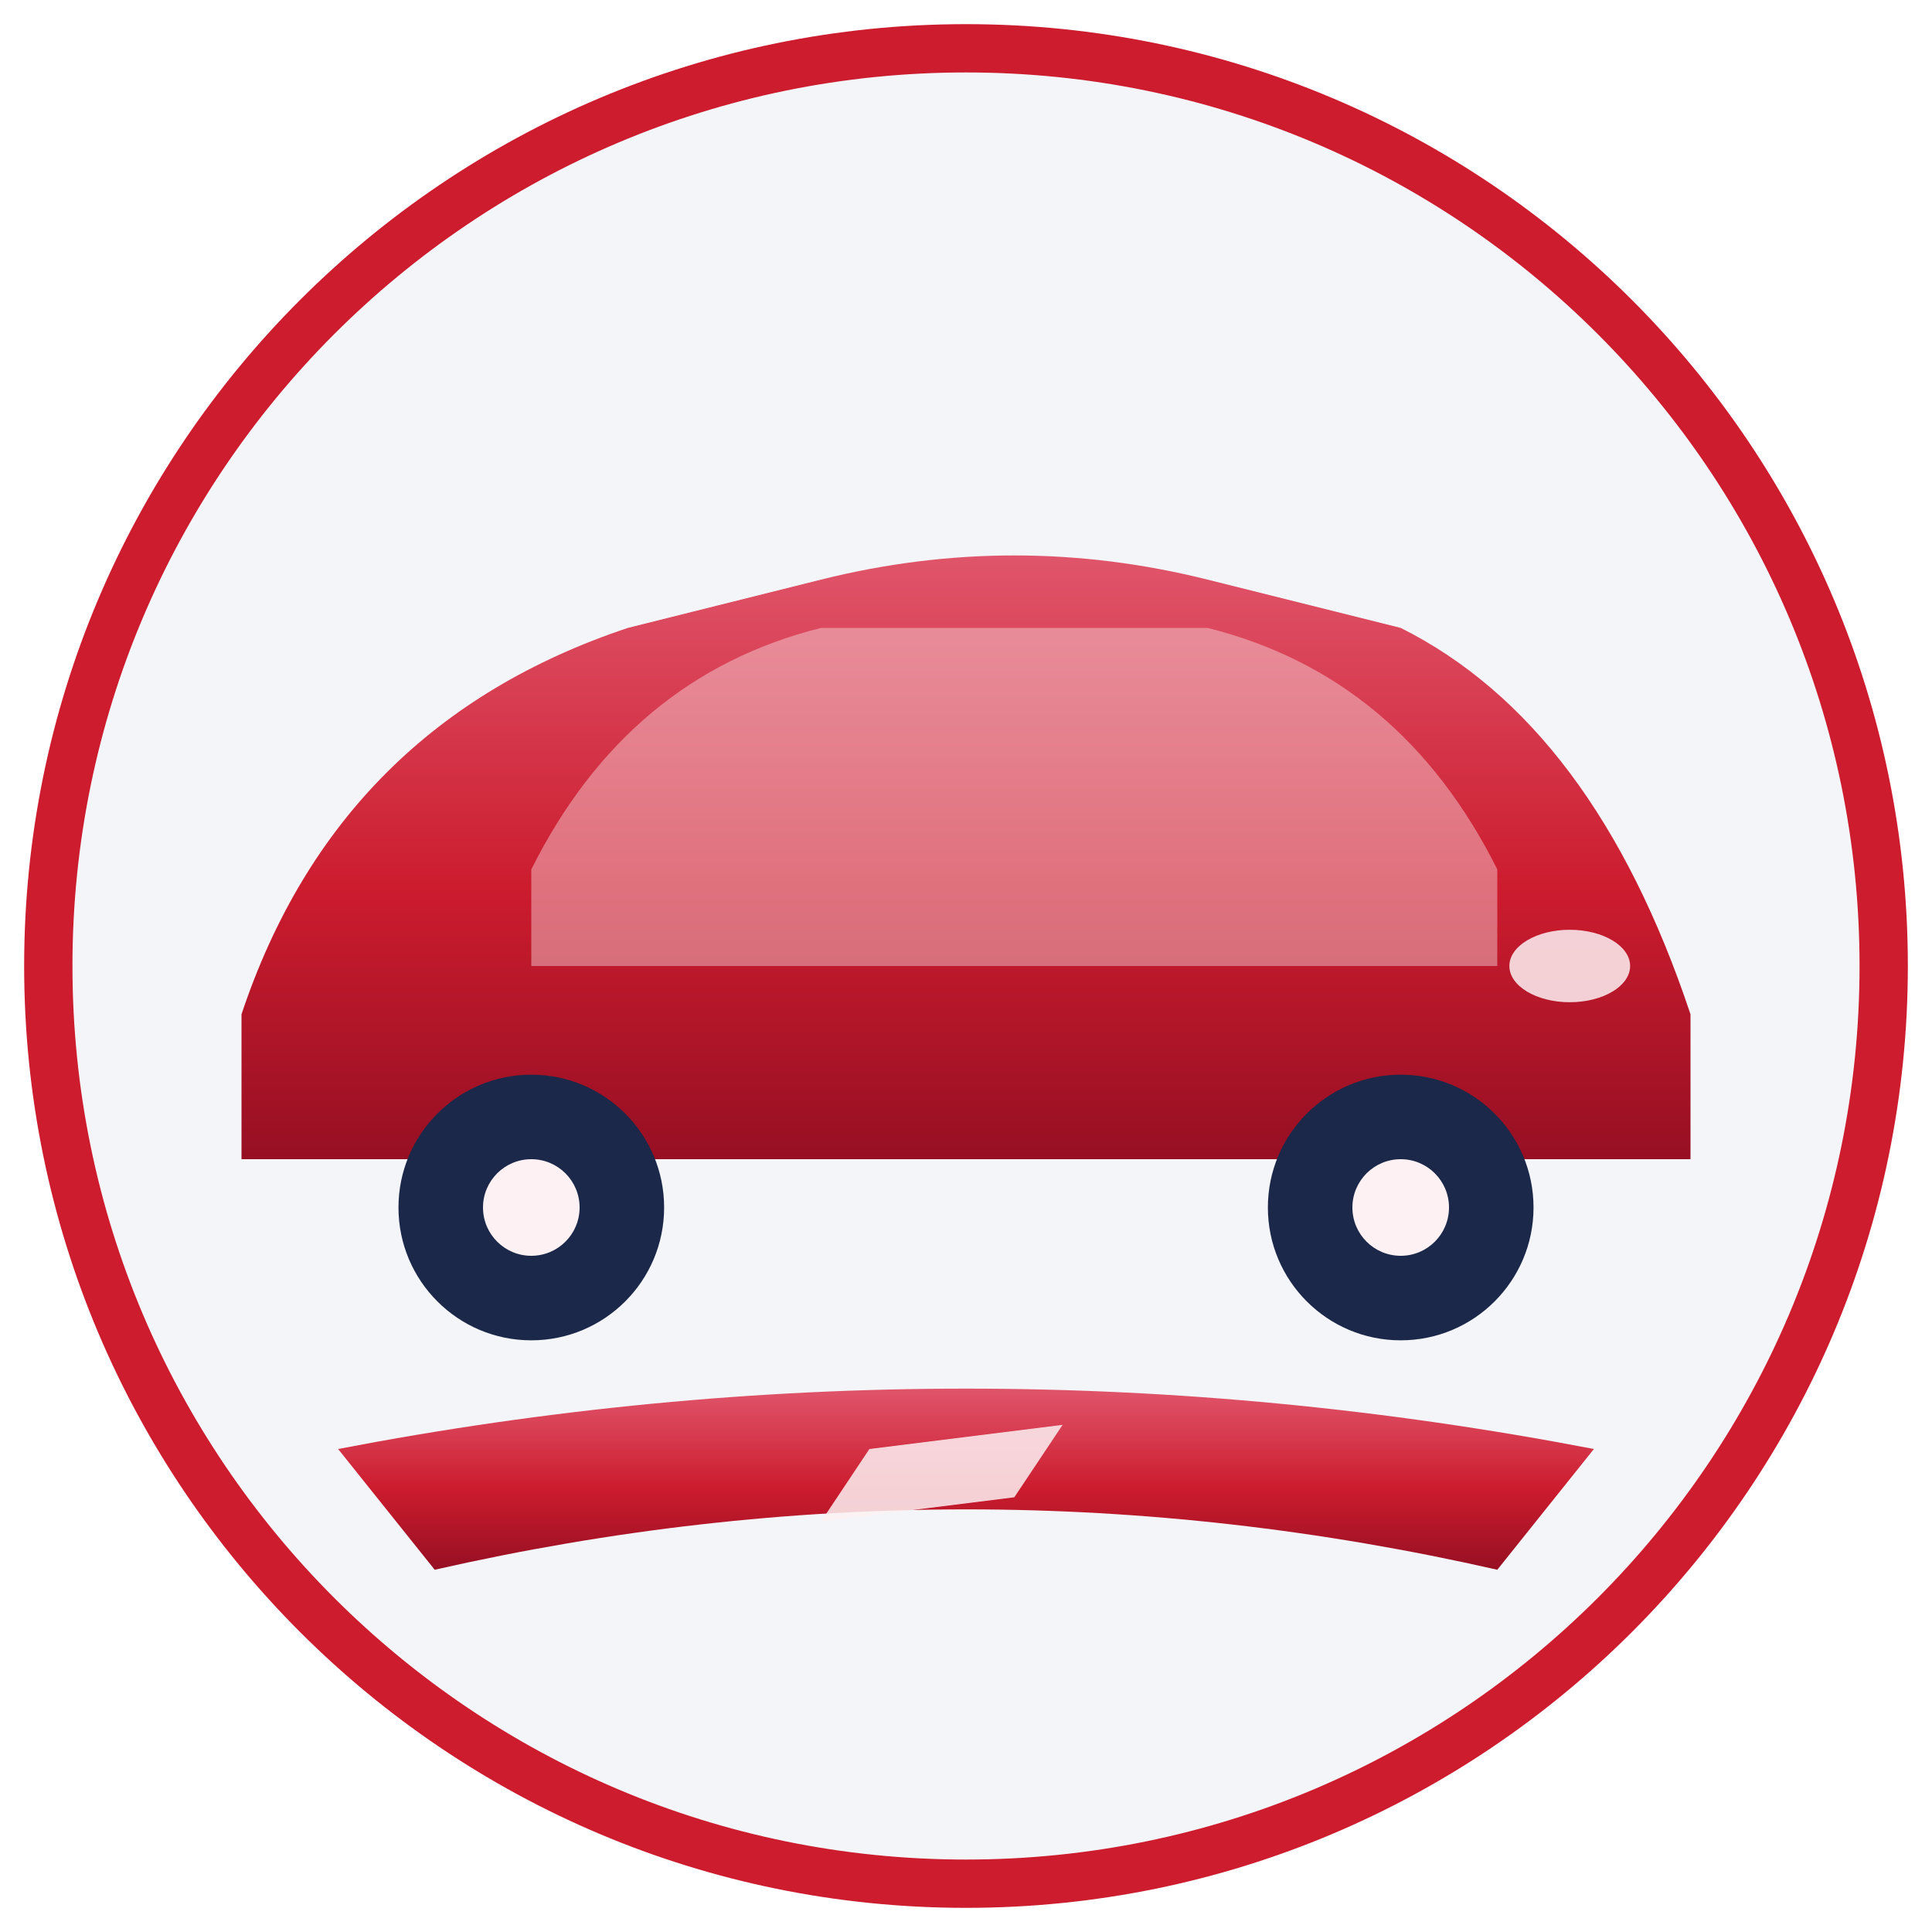
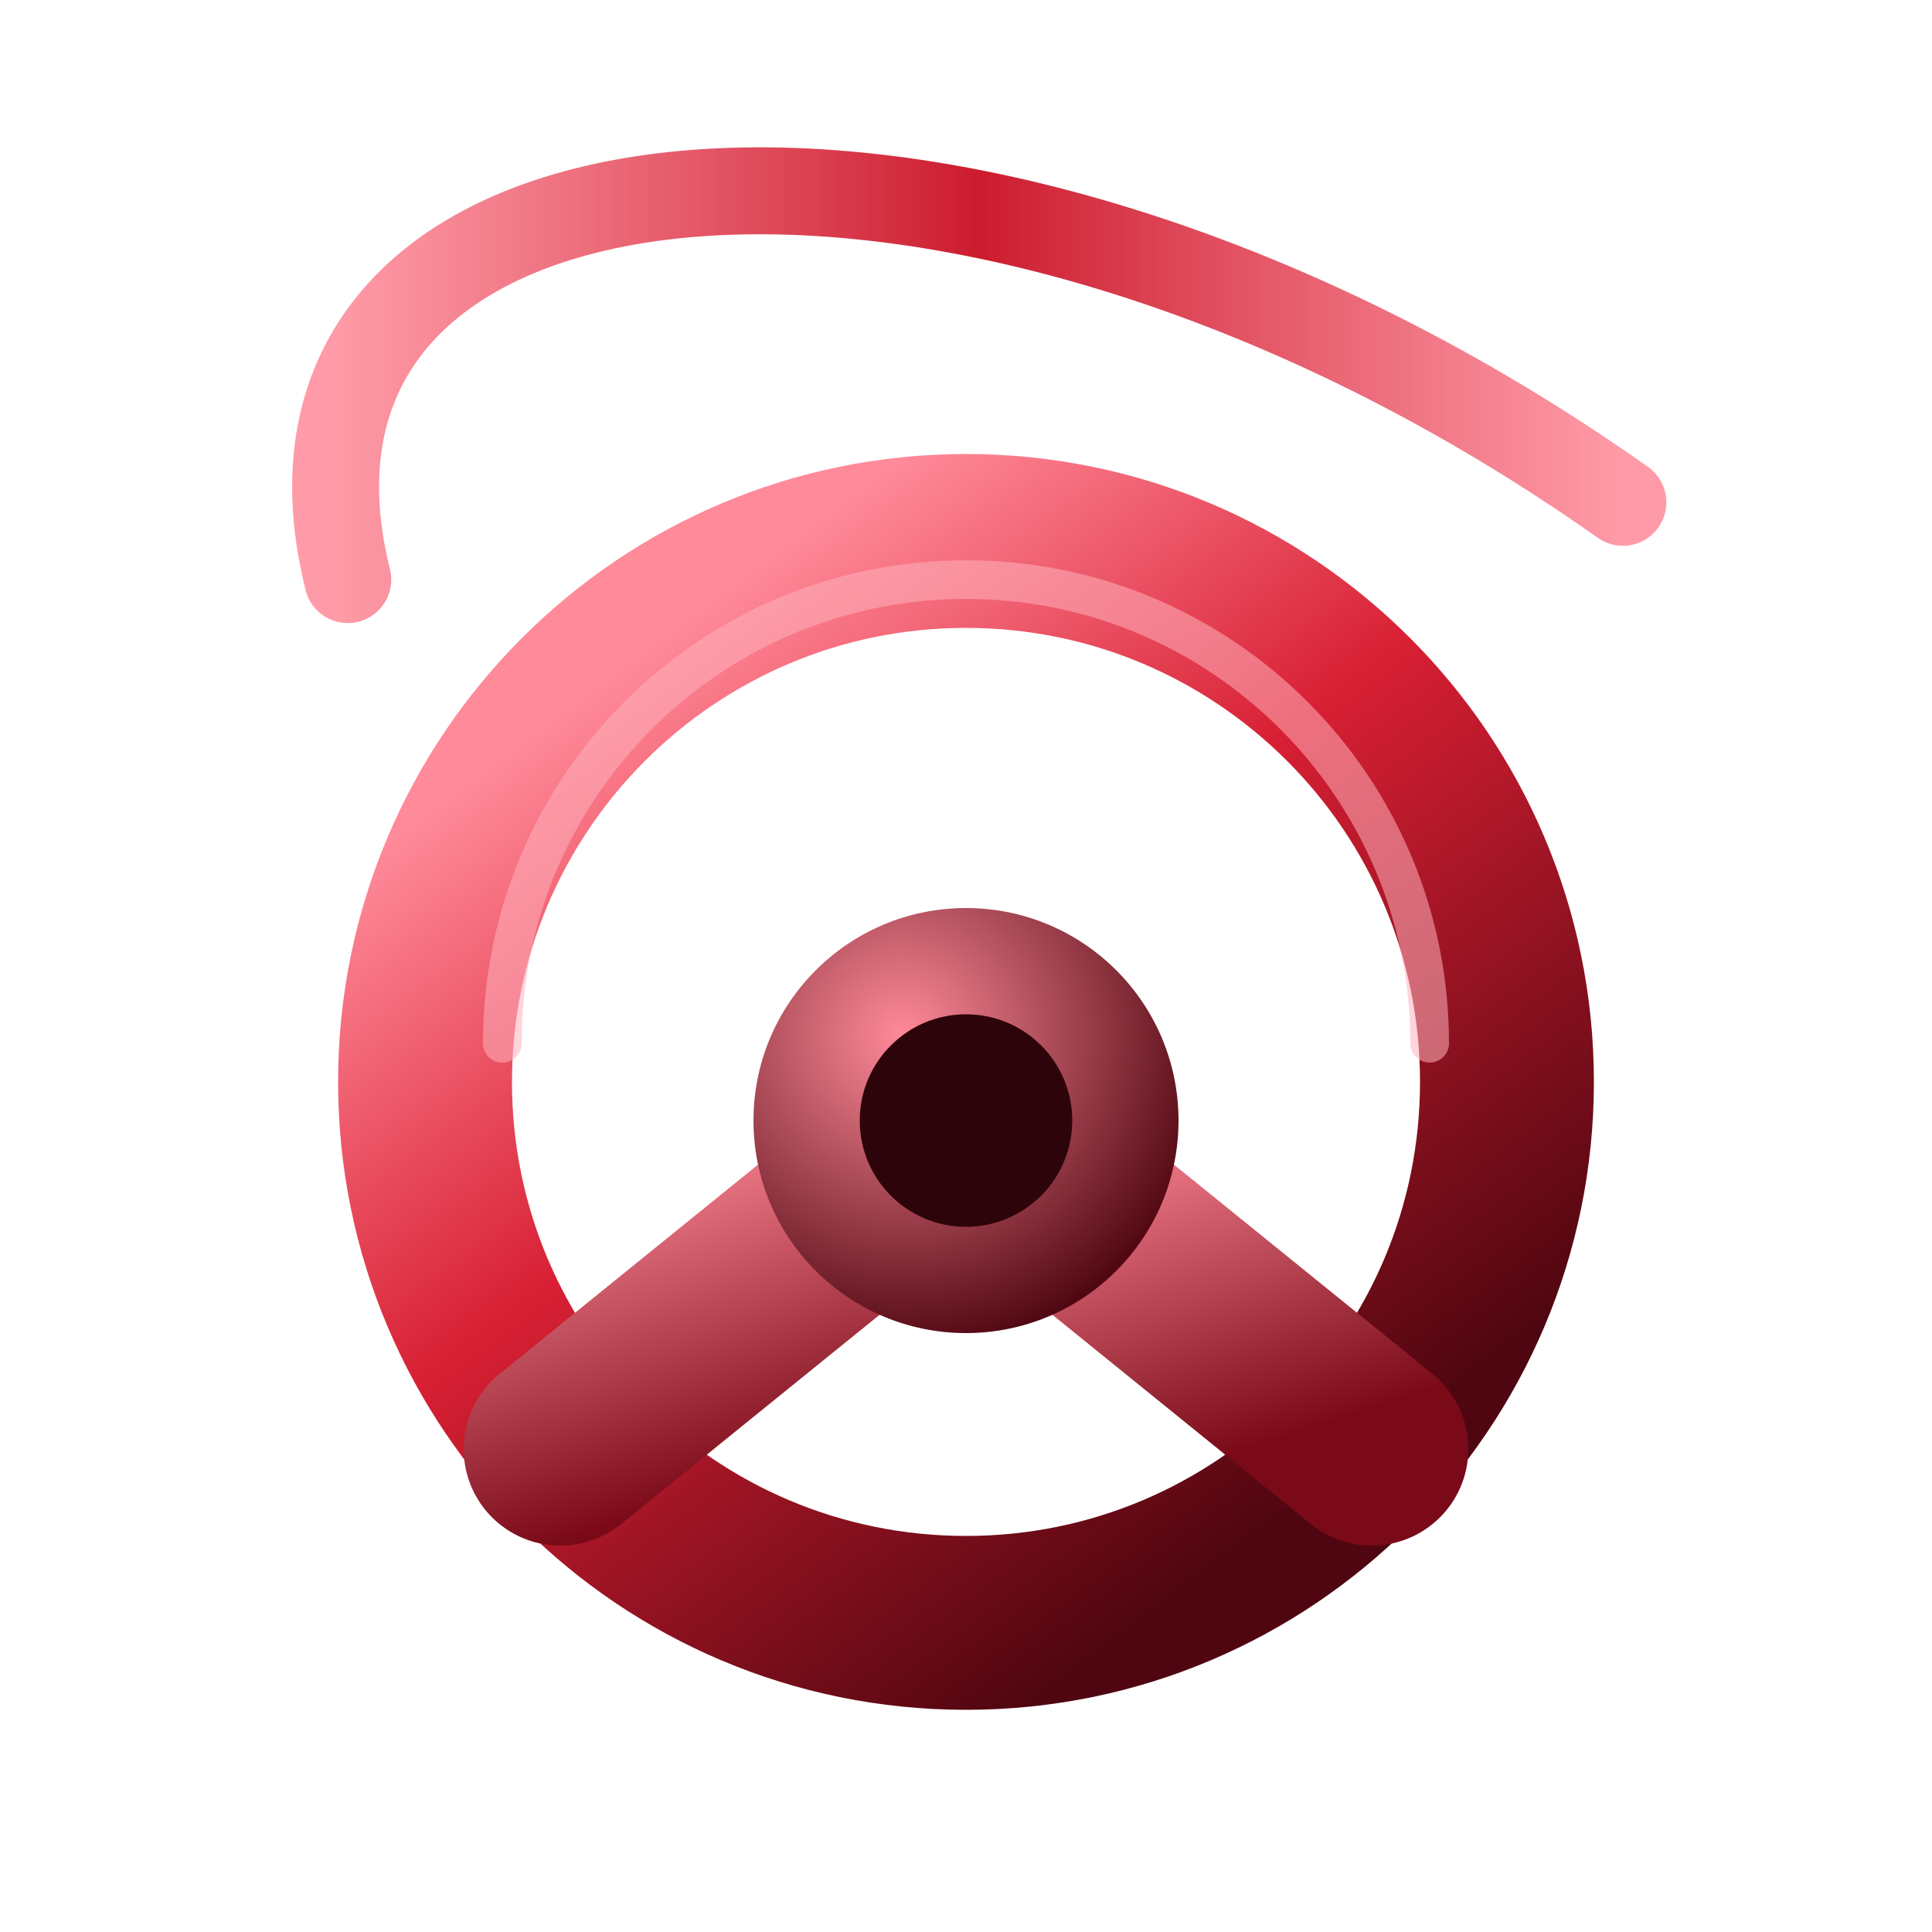
- <svg xmlns="http://www.w3.org/2000/svg" viewBox="0 0 80 80" fill="none">
+ <svg xmlns="http://www.w3.org/2000/svg" viewBox="0 0 100 100" fill="none">
  <defs>
-     <linearGradient id="tp2-red" x1="0" y1="0" x2="0" y2="1">
-       <stop offset="0%" stop-color="#E0556B" />
-       <stop offset="55%" stop-color="#CC1C2E" />
-       <stop offset="100%" stop-color="#970F23" />
+     <linearGradient id="ringG" x1="0.2" y1="0.1" x2="0.8" y2="0.9">
+       <stop offset="0%" stop-color="#FF8A99" />
+       <stop offset="42%" stop-color="#D81F33" />
+       <stop offset="100%" stop-color="#4F0610" />
+     </linearGradient>
+     <linearGradient id="spokeG" x1="0.3" y1="0" x2="0.7" y2="1">
+       <stop offset="0%" stop-color="#FF8A99" />
+       <stop offset="100%" stop-color="#7A0A18" />
+     </linearGradient>
+     <radialGradient id="hubG" cx="0.35" cy="0.3" r="0.75">
+       <stop offset="0%" stop-color="#FF8A99" />
+       <stop offset="100%" stop-color="#4F0610" />
+     </radialGradient>
+     <linearGradient id="ribbonG" x1="0" y1="0" x2="1" y2="0">
+       <stop offset="0%" stop-color="#FF8A99" stop-opacity="0.85" />
+       <stop offset="50%" stop-color="#CC1C2E" />
+       <stop offset="100%" stop-color="#FF8A99" stop-opacity="0.85" />
    </linearGradient>
  </defs>
-   <circle cx="40" cy="40" r="38" fill="#F4F5F8" />
-   <circle cx="40" cy="40" r="38" fill="none" stroke="#CC1C2E" stroke-width="2" />
-   <path d="M10 42 Q14 30 26 26 L34 24 Q42 22 50 24 L58 26 Q66 30 70 42 L70 48 L10 48 Z" fill="url(#tp2-red)" />
-   <path d="M22 36 Q26 28 34 26 L50 26 Q58 28 62 36 L62 40 L22 40 Z" fill="#FDF1F3" opacity="0.4" />
-   <ellipse cx="65" cy="40" rx="2.5" ry="1.5" fill="#FDF1F3" opacity="0.85" />
-   <circle cx="22" cy="50" r="5.5" fill="#1B2849" />
-   <circle cx="22" cy="50" r="2" fill="#FDF1F3" />
-   <circle cx="58" cy="50" r="5.5" fill="#1B2849" />
-   <circle cx="58" cy="50" r="2" fill="#FDF1F3" />
-   <path d="M14 60 Q40 55 66 60 L62 65 Q40 60 18 65 Z" fill="url(#tp2-red)" />
-   <path d="M36 60 L44 59 L42 62 L34 63 Z" fill="#FDF1F3" opacity="0.85" />
+   <path d="M18,30 C12,6 50,2 84,26" fill="none" stroke="url(#ribbonG)" stroke-width="4.5" stroke-linecap="round" />
+   <circle cx="50" cy="56" r="28" fill="none" stroke="url(#ringG)" stroke-width="9" />
+   <path d="M26 54 A24 24 0 0 1 74 54" fill="none" stroke="#FFB0BB" stroke-width="2" opacity="0.55" stroke-linecap="round" />
+   <path d="M50 58 L50 33" stroke="url(#spokeG)" stroke-width="10" stroke-linecap="round" />
+   <path d="M50 58 L29 75" stroke="url(#spokeG)" stroke-width="10" stroke-linecap="round" />
+   <path d="M50 58 L71 75" stroke="url(#spokeG)" stroke-width="10" stroke-linecap="round" />
+   <circle cx="50" cy="58" r="11" fill="url(#hubG)" />
+   <circle cx="50" cy="58" r="5.5" fill="#2D040A" />
</svg>
